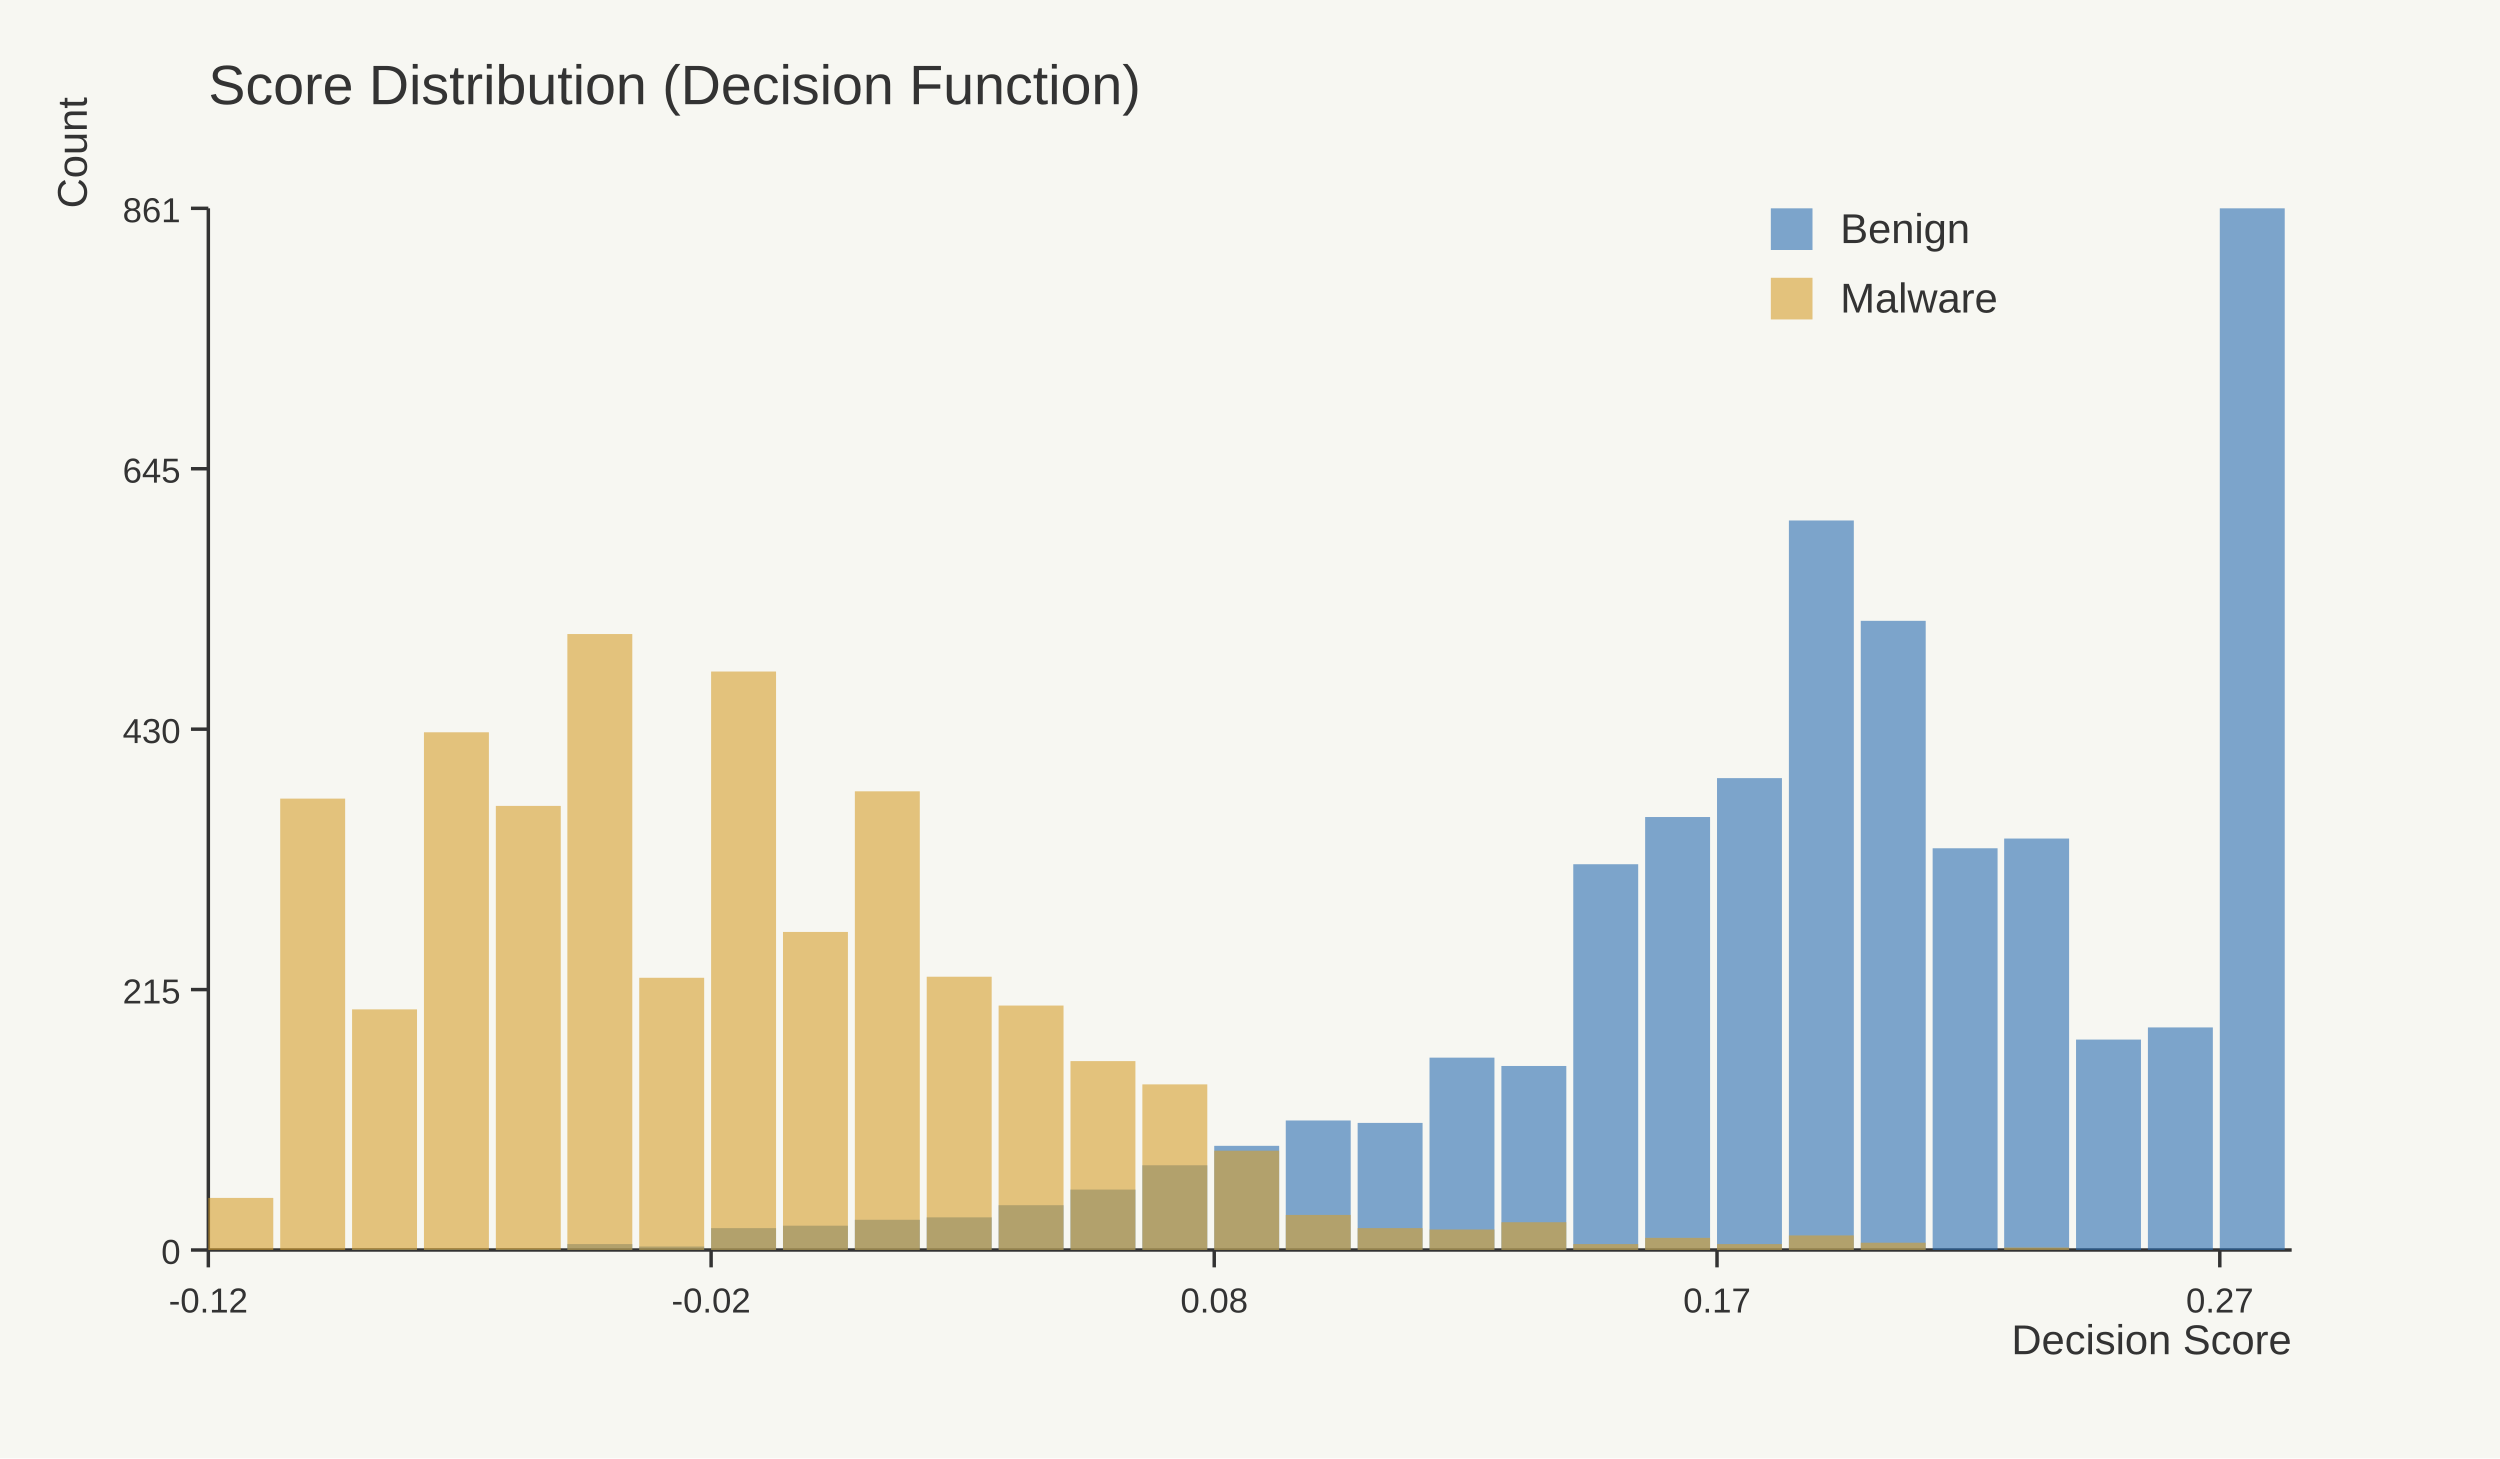
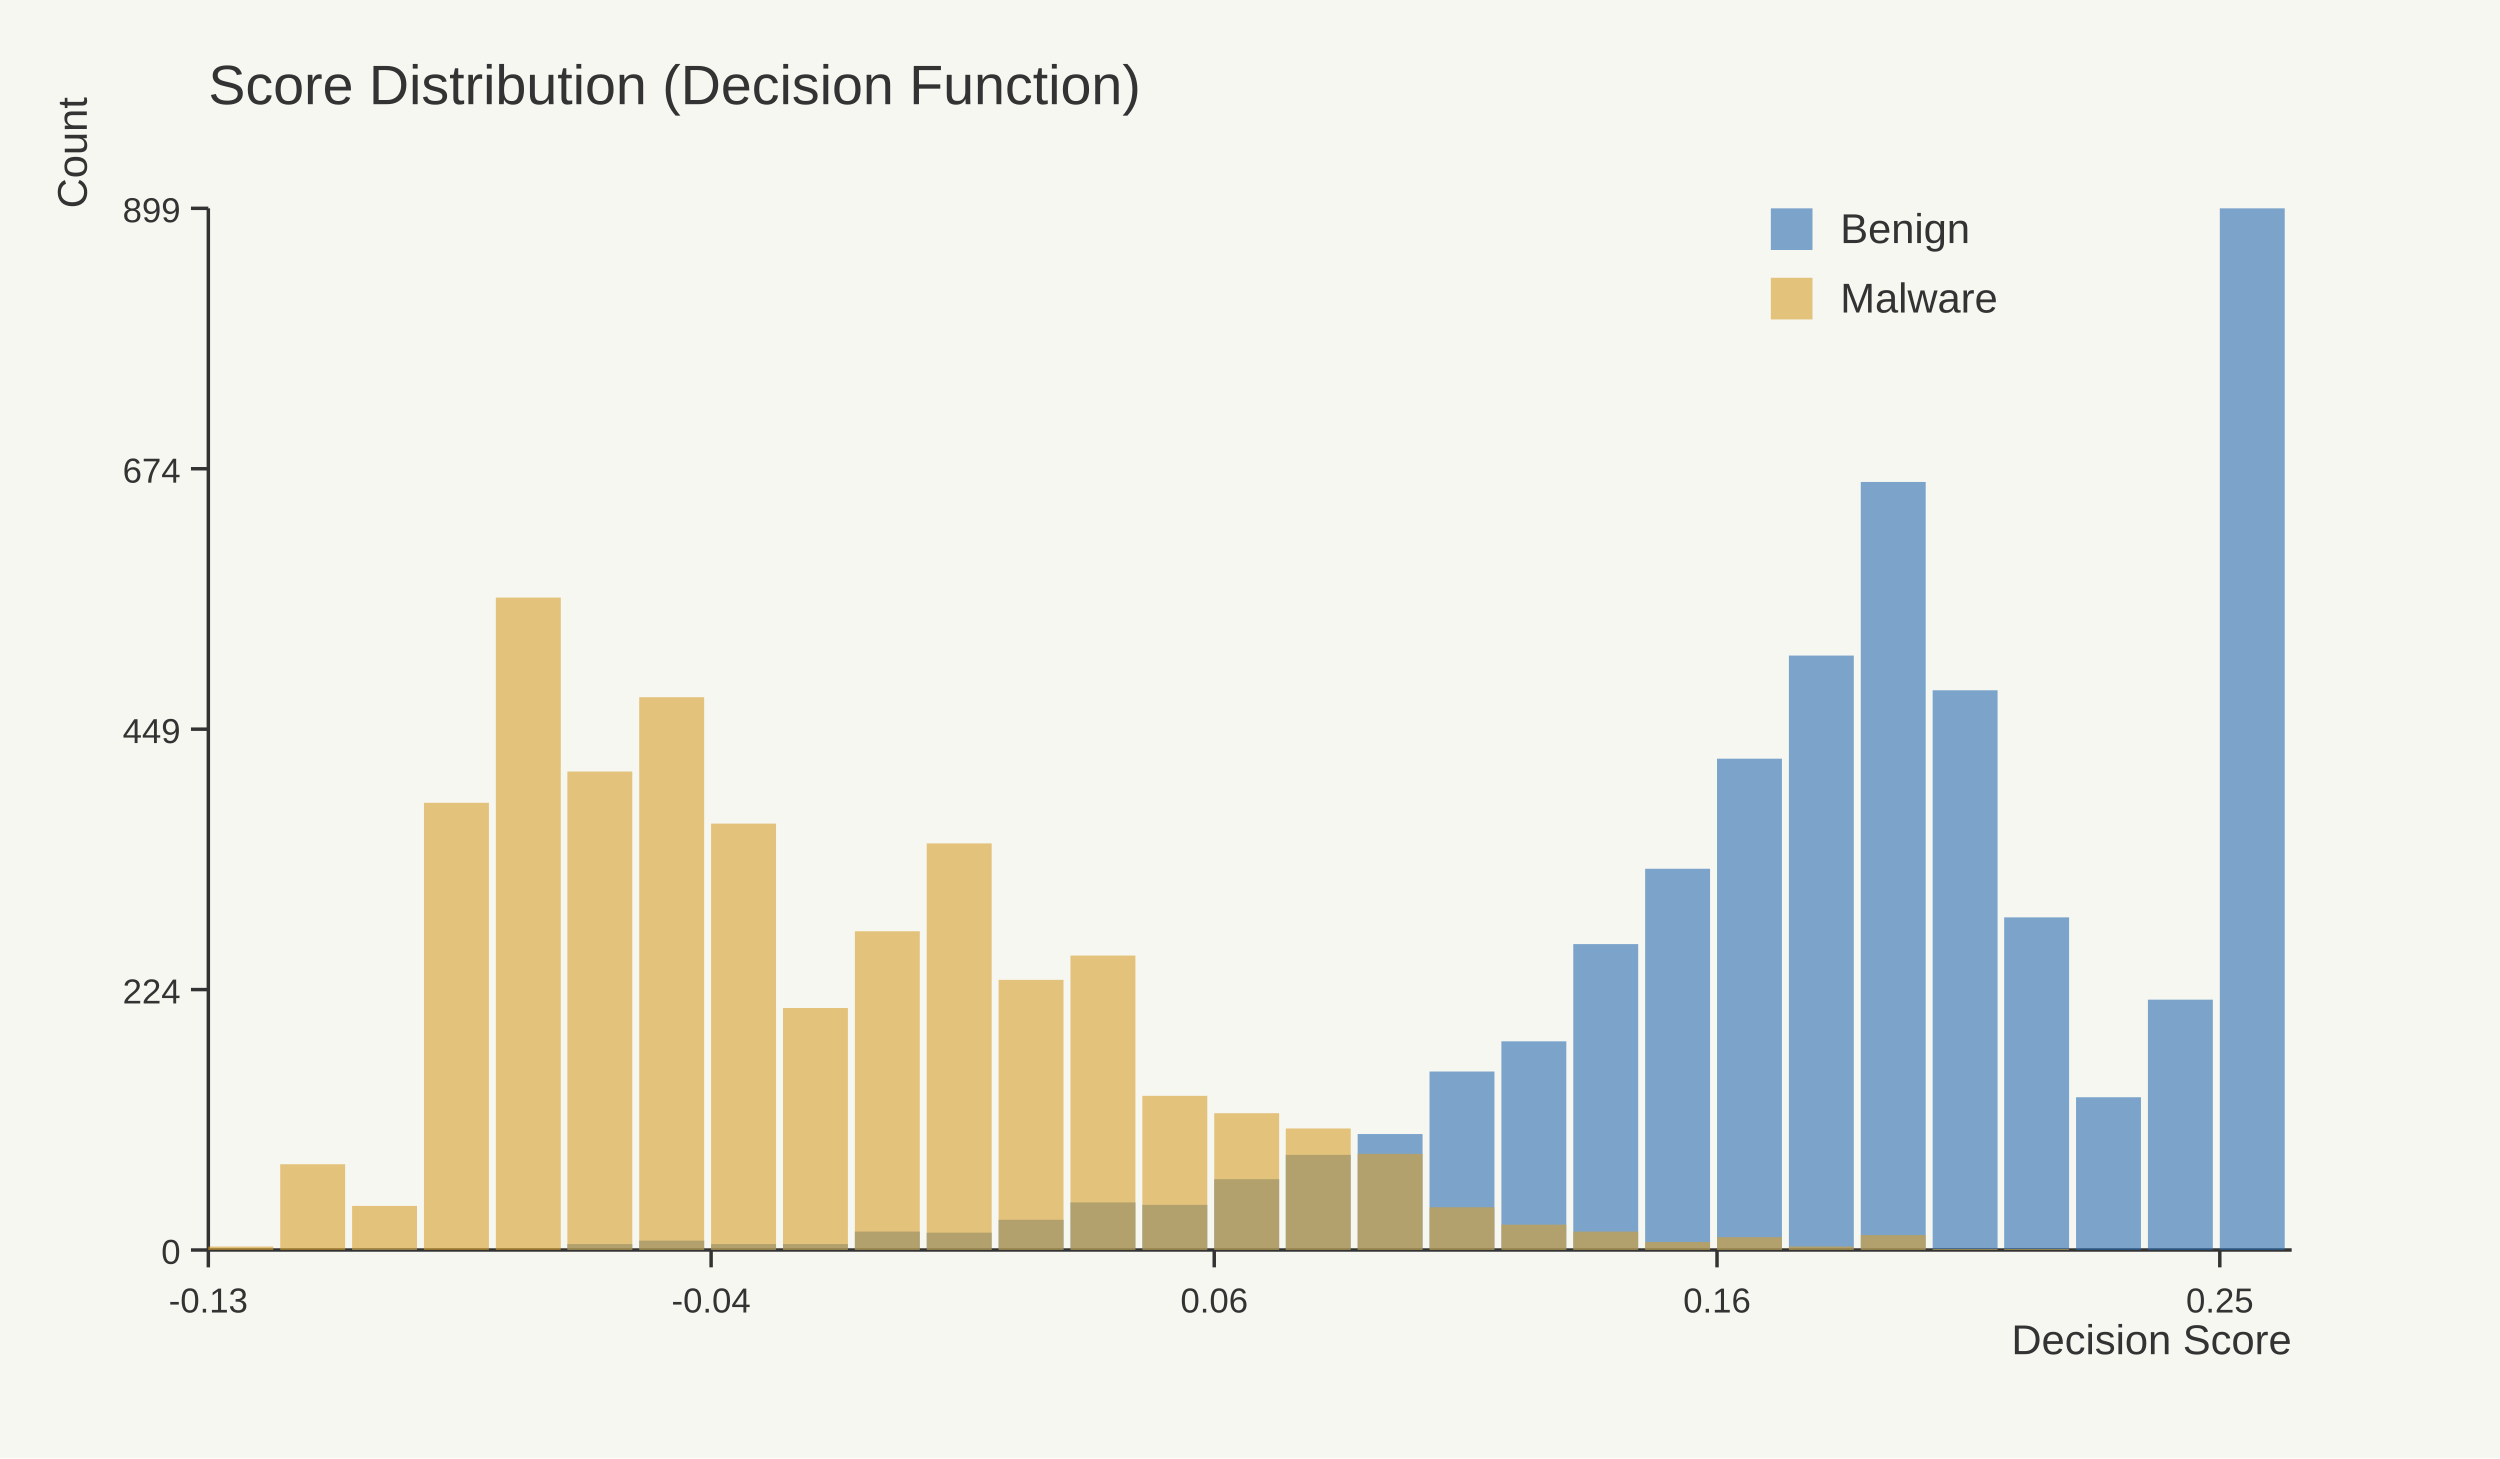
<svg xmlns="http://www.w3.org/2000/svg" width="720" height="420" viewBox="0 0 720 420">
  <rect width="100%" height="100%" fill="#f7f7f2" />
  <text x="60" y="30" font-family="Arial" font-size="16" fill="#333">Score Distribution (Decision Function)</text>
  <line x1="60" y1="360" x2="660" y2="360" stroke="#333" stroke-width="1" />
  <line x1="60" y1="360" x2="60" y2="60" stroke="#333" stroke-width="1" />
  <line x1="60.0" y1="360" x2="60.0" y2="365" stroke="#333" stroke-width="1" />
-   <text x="60.0" y="378" font-family="Arial" font-size="10" text-anchor="middle" fill="#333">-0.12</text>
+   <text x="60.0" y="378" font-family="Arial" font-size="10" text-anchor="middle" fill="#333">-0.13</text>
  <line x1="204.8" y1="360" x2="204.8" y2="365" stroke="#333" stroke-width="1" />
-   <text x="204.8" y="378" font-family="Arial" font-size="10" text-anchor="middle" fill="#333">-0.02</text>
+   <text x="204.8" y="378" font-family="Arial" font-size="10" text-anchor="middle" fill="#333">-0.04</text>
  <line x1="349.7" y1="360" x2="349.7" y2="365" stroke="#333" stroke-width="1" />
-   <text x="349.7" y="378" font-family="Arial" font-size="10" text-anchor="middle" fill="#333">0.08</text>
+   <text x="349.7" y="378" font-family="Arial" font-size="10" text-anchor="middle" fill="#333">0.06</text>
  <line x1="494.5" y1="360" x2="494.5" y2="365" stroke="#333" stroke-width="1" />
-   <text x="494.5" y="378" font-family="Arial" font-size="10" text-anchor="middle" fill="#333">0.17</text>
+   <text x="494.5" y="378" font-family="Arial" font-size="10" text-anchor="middle" fill="#333">0.16</text>
  <line x1="639.3" y1="360" x2="639.3" y2="365" stroke="#333" stroke-width="1" />
-   <text x="639.3" y="378" font-family="Arial" font-size="10" text-anchor="middle" fill="#333">0.27</text>
+   <text x="639.3" y="378" font-family="Arial" font-size="10" text-anchor="middle" fill="#333">0.25</text>
  <line x1="60" y1="360.0" x2="55" y2="360.0" stroke="#333" stroke-width="1" />
  <text x="52" y="364.0" font-family="Arial" font-size="10" text-anchor="end" fill="#333">0</text>
  <line x1="60" y1="285.0" x2="55" y2="285.0" stroke="#333" stroke-width="1" />
-   <text x="52" y="289.0" font-family="Arial" font-size="10" text-anchor="end" fill="#333">215</text>
+   <text x="52" y="289.0" font-family="Arial" font-size="10" text-anchor="end" fill="#333">224</text>
  <line x1="60" y1="210.0" x2="55" y2="210.0" stroke="#333" stroke-width="1" />
-   <text x="52" y="214.0" font-family="Arial" font-size="10" text-anchor="end" fill="#333">430</text>
+   <text x="52" y="214.0" font-family="Arial" font-size="10" text-anchor="end" fill="#333">449</text>
  <line x1="60" y1="135.0" x2="55" y2="135.0" stroke="#333" stroke-width="1" />
-   <text x="52" y="139.0" font-family="Arial" font-size="10" text-anchor="end" fill="#333">645</text>
+   <text x="52" y="139.0" font-family="Arial" font-size="10" text-anchor="end" fill="#333">674</text>
  <line x1="60" y1="60.0" x2="55" y2="60.0" stroke="#333" stroke-width="1" />
-   <text x="52" y="64.0" font-family="Arial" font-size="10" text-anchor="end" fill="#333">861</text>
+   <text x="52" y="64.0" font-family="Arial" font-size="10" text-anchor="end" fill="#333">899</text>
  <rect x="60.0" y="360.0" width="18.7" height="0.0" fill="#2b6cb0" fill-opacity="0.6" />
-   <rect x="60.0" y="345.0" width="18.7" height="15.0" fill="#d69e2e" fill-opacity="0.6" />
+   <rect x="60.0" y="359.0" width="18.7" height="1.0" fill="#d69e2e" fill-opacity="0.6" />
  <rect x="80.7" y="360.0" width="18.7" height="0.0" fill="#2b6cb0" fill-opacity="0.6" />
-   <rect x="80.7" y="230.0" width="18.7" height="130.0" fill="#d69e2e" fill-opacity="0.6" />
+   <rect x="80.7" y="335.3" width="18.7" height="24.7" fill="#d69e2e" fill-opacity="0.6" />
  <rect x="101.4" y="359.7" width="18.7" height="0.3" fill="#2b6cb0" fill-opacity="0.6" />
-   <rect x="101.4" y="290.7" width="18.7" height="69.3" fill="#d69e2e" fill-opacity="0.6" />
-   <rect x="122.1" y="359.7" width="18.7" height="0.3" fill="#2b6cb0" fill-opacity="0.6" />
-   <rect x="122.1" y="210.9" width="18.7" height="149.1" fill="#d69e2e" fill-opacity="0.6" />
-   <rect x="142.8" y="359.7" width="18.7" height="0.3" fill="#2b6cb0" fill-opacity="0.6" />
-   <rect x="142.8" y="232.1" width="18.7" height="127.9" fill="#d69e2e" fill-opacity="0.6" />
+   <rect x="101.4" y="347.3" width="18.7" height="12.7" fill="#d69e2e" fill-opacity="0.6" />
+   <rect x="122.1" y="360.0" width="18.7" height="0.0" fill="#2b6cb0" fill-opacity="0.6" />
+   <rect x="122.1" y="231.2" width="18.7" height="128.8" fill="#d69e2e" fill-opacity="0.6" />
+   <rect x="142.8" y="360.0" width="18.7" height="0.0" fill="#2b6cb0" fill-opacity="0.6" />
+   <rect x="142.8" y="172.1" width="18.7" height="187.9" fill="#d69e2e" fill-opacity="0.6" />
  <rect x="163.4" y="358.3" width="18.7" height="1.7" fill="#2b6cb0" fill-opacity="0.6" />
-   <rect x="163.4" y="182.6" width="18.7" height="177.4" fill="#d69e2e" fill-opacity="0.6" />
-   <rect x="184.1" y="359.0" width="18.7" height="1.0" fill="#2b6cb0" fill-opacity="0.6" />
-   <rect x="184.1" y="281.6" width="18.7" height="78.4" fill="#d69e2e" fill-opacity="0.6" />
-   <rect x="204.8" y="353.7" width="18.7" height="6.3" fill="#2b6cb0" fill-opacity="0.6" />
-   <rect x="204.8" y="193.4" width="18.7" height="166.6" fill="#d69e2e" fill-opacity="0.6" />
-   <rect x="225.5" y="353.0" width="18.7" height="7.0" fill="#2b6cb0" fill-opacity="0.6" />
-   <rect x="225.5" y="268.4" width="18.7" height="91.6" fill="#d69e2e" fill-opacity="0.6" />
-   <rect x="246.2" y="351.3" width="18.7" height="8.7" fill="#2b6cb0" fill-opacity="0.6" />
-   <rect x="246.2" y="227.9" width="18.7" height="132.1" fill="#d69e2e" fill-opacity="0.6" />
-   <rect x="266.9" y="350.6" width="18.7" height="9.4" fill="#2b6cb0" fill-opacity="0.6" />
-   <rect x="266.9" y="281.3" width="18.7" height="78.7" fill="#d69e2e" fill-opacity="0.6" />
-   <rect x="287.6" y="347.1" width="18.7" height="12.9" fill="#2b6cb0" fill-opacity="0.6" />
-   <rect x="287.6" y="289.6" width="18.7" height="70.4" fill="#d69e2e" fill-opacity="0.6" />
-   <rect x="308.3" y="342.6" width="18.7" height="17.4" fill="#2b6cb0" fill-opacity="0.6" />
-   <rect x="308.3" y="305.6" width="18.7" height="54.4" fill="#d69e2e" fill-opacity="0.6" />
-   <rect x="329.0" y="335.6" width="18.7" height="24.4" fill="#2b6cb0" fill-opacity="0.6" />
-   <rect x="329.0" y="312.3" width="18.7" height="47.7" fill="#d69e2e" fill-opacity="0.6" />
-   <rect x="349.7" y="330.0" width="18.7" height="30.0" fill="#2b6cb0" fill-opacity="0.6" />
-   <rect x="349.7" y="331.4" width="18.7" height="28.6" fill="#d69e2e" fill-opacity="0.6" />
-   <rect x="370.3" y="322.7" width="18.7" height="37.3" fill="#2b6cb0" fill-opacity="0.6" />
-   <rect x="370.3" y="349.9" width="18.7" height="10.1" fill="#d69e2e" fill-opacity="0.6" />
-   <rect x="391.0" y="323.4" width="18.7" height="36.6" fill="#2b6cb0" fill-opacity="0.6" />
-   <rect x="391.0" y="353.7" width="18.7" height="6.3" fill="#d69e2e" fill-opacity="0.6" />
-   <rect x="411.7" y="304.6" width="18.7" height="55.4" fill="#2b6cb0" fill-opacity="0.6" />
-   <rect x="411.7" y="354.1" width="18.7" height="5.9" fill="#d69e2e" fill-opacity="0.6" />
-   <rect x="432.4" y="307.0" width="18.7" height="53.0" fill="#2b6cb0" fill-opacity="0.6" />
-   <rect x="432.4" y="352.0" width="18.7" height="8.0" fill="#d69e2e" fill-opacity="0.6" />
-   <rect x="453.1" y="248.9" width="18.7" height="111.1" fill="#2b6cb0" fill-opacity="0.6" />
-   <rect x="453.1" y="358.3" width="18.7" height="1.7" fill="#d69e2e" fill-opacity="0.6" />
-   <rect x="473.8" y="235.3" width="18.7" height="124.7" fill="#2b6cb0" fill-opacity="0.6" />
-   <rect x="473.8" y="356.5" width="18.7" height="3.5" fill="#d69e2e" fill-opacity="0.6" />
-   <rect x="494.5" y="224.1" width="18.7" height="135.9" fill="#2b6cb0" fill-opacity="0.6" />
-   <rect x="494.5" y="358.3" width="18.7" height="1.7" fill="#d69e2e" fill-opacity="0.6" />
-   <rect x="515.2" y="149.9" width="18.7" height="210.1" fill="#2b6cb0" fill-opacity="0.6" />
-   <rect x="515.2" y="355.8" width="18.7" height="4.2" fill="#d69e2e" fill-opacity="0.6" />
-   <rect x="535.9" y="178.8" width="18.7" height="181.2" fill="#2b6cb0" fill-opacity="0.6" />
-   <rect x="535.9" y="357.9" width="18.7" height="2.1" fill="#d69e2e" fill-opacity="0.6" />
-   <rect x="556.6" y="244.3" width="18.7" height="115.7" fill="#2b6cb0" fill-opacity="0.6" />
-   <rect x="556.6" y="360.0" width="18.7" height="0.0" fill="#d69e2e" fill-opacity="0.6" />
-   <rect x="577.2" y="241.5" width="18.7" height="118.5" fill="#2b6cb0" fill-opacity="0.6" />
-   <rect x="577.2" y="359.3" width="18.7" height="0.7" fill="#d69e2e" fill-opacity="0.6" />
-   <rect x="597.9" y="299.4" width="18.7" height="60.6" fill="#2b6cb0" fill-opacity="0.6" />
+   <rect x="163.4" y="222.2" width="18.7" height="137.8" fill="#d69e2e" fill-opacity="0.6" />
+   <rect x="184.1" y="357.3" width="18.7" height="2.7" fill="#2b6cb0" fill-opacity="0.6" />
+   <rect x="184.1" y="200.8" width="18.7" height="159.2" fill="#d69e2e" fill-opacity="0.6" />
+   <rect x="204.8" y="358.3" width="18.7" height="1.7" fill="#2b6cb0" fill-opacity="0.6" />
+   <rect x="204.8" y="237.2" width="18.7" height="122.8" fill="#d69e2e" fill-opacity="0.6" />
+   <rect x="225.5" y="358.3" width="18.7" height="1.7" fill="#2b6cb0" fill-opacity="0.6" />
+   <rect x="225.5" y="290.3" width="18.7" height="69.7" fill="#d69e2e" fill-opacity="0.6" />
+   <rect x="246.2" y="354.7" width="18.7" height="5.3" fill="#2b6cb0" fill-opacity="0.6" />
+   <rect x="246.2" y="268.2" width="18.7" height="91.8" fill="#d69e2e" fill-opacity="0.6" />
+   <rect x="266.9" y="355.0" width="18.7" height="5.0" fill="#2b6cb0" fill-opacity="0.6" />
+   <rect x="266.9" y="242.9" width="18.7" height="117.1" fill="#d69e2e" fill-opacity="0.6" />
+   <rect x="287.6" y="351.3" width="18.7" height="8.7" fill="#2b6cb0" fill-opacity="0.6" />
+   <rect x="287.6" y="282.2" width="18.7" height="77.8" fill="#d69e2e" fill-opacity="0.6" />
+   <rect x="308.3" y="346.3" width="18.7" height="13.7" fill="#2b6cb0" fill-opacity="0.6" />
+   <rect x="308.3" y="275.2" width="18.7" height="84.8" fill="#d69e2e" fill-opacity="0.6" />
+   <rect x="329.0" y="347.0" width="18.7" height="13.0" fill="#2b6cb0" fill-opacity="0.6" />
+   <rect x="329.0" y="315.6" width="18.7" height="44.4" fill="#d69e2e" fill-opacity="0.6" />
+   <rect x="349.7" y="339.6" width="18.7" height="20.4" fill="#2b6cb0" fill-opacity="0.6" />
+   <rect x="349.7" y="320.6" width="18.7" height="39.4" fill="#d69e2e" fill-opacity="0.6" />
+   <rect x="370.3" y="332.6" width="18.7" height="27.4" fill="#2b6cb0" fill-opacity="0.6" />
+   <rect x="370.3" y="325.0" width="18.7" height="35.0" fill="#d69e2e" fill-opacity="0.6" />
+   <rect x="391.0" y="326.6" width="18.7" height="33.4" fill="#2b6cb0" fill-opacity="0.6" />
+   <rect x="391.0" y="332.3" width="18.7" height="27.7" fill="#d69e2e" fill-opacity="0.6" />
+   <rect x="411.7" y="308.6" width="18.7" height="51.4" fill="#2b6cb0" fill-opacity="0.6" />
+   <rect x="411.7" y="347.7" width="18.7" height="12.3" fill="#d69e2e" fill-opacity="0.6" />
+   <rect x="432.4" y="299.9" width="18.7" height="60.1" fill="#2b6cb0" fill-opacity="0.6" />
+   <rect x="432.4" y="352.7" width="18.7" height="7.3" fill="#d69e2e" fill-opacity="0.6" />
+   <rect x="453.1" y="271.9" width="18.7" height="88.1" fill="#2b6cb0" fill-opacity="0.6" />
+   <rect x="453.1" y="354.7" width="18.7" height="5.3" fill="#d69e2e" fill-opacity="0.6" />
+   <rect x="473.8" y="250.2" width="18.7" height="109.8" fill="#2b6cb0" fill-opacity="0.6" />
+   <rect x="473.8" y="357.7" width="18.7" height="2.3" fill="#d69e2e" fill-opacity="0.6" />
+   <rect x="494.5" y="218.5" width="18.7" height="141.5" fill="#2b6cb0" fill-opacity="0.6" />
+   <rect x="494.5" y="356.3" width="18.7" height="3.7" fill="#d69e2e" fill-opacity="0.6" />
+   <rect x="515.2" y="188.8" width="18.7" height="171.2" fill="#2b6cb0" fill-opacity="0.6" />
+   <rect x="515.2" y="359.0" width="18.7" height="1.0" fill="#d69e2e" fill-opacity="0.6" />
+   <rect x="535.9" y="138.8" width="18.7" height="221.2" fill="#2b6cb0" fill-opacity="0.6" />
+   <rect x="535.9" y="355.7" width="18.7" height="4.3" fill="#d69e2e" fill-opacity="0.6" />
+   <rect x="556.6" y="198.8" width="18.7" height="161.2" fill="#2b6cb0" fill-opacity="0.6" />
+   <rect x="556.6" y="359.7" width="18.7" height="0.3" fill="#d69e2e" fill-opacity="0.6" />
+   <rect x="577.2" y="264.2" width="18.7" height="95.8" fill="#2b6cb0" fill-opacity="0.6" />
+   <rect x="577.2" y="359.7" width="18.7" height="0.3" fill="#d69e2e" fill-opacity="0.6" />
+   <rect x="597.9" y="316.0" width="18.7" height="44.0" fill="#2b6cb0" fill-opacity="0.6" />
  <rect x="597.9" y="360.0" width="18.7" height="0.0" fill="#d69e2e" fill-opacity="0.6" />
-   <rect x="618.6" y="295.9" width="18.7" height="64.1" fill="#2b6cb0" fill-opacity="0.6" />
+   <rect x="618.6" y="287.9" width="18.7" height="72.1" fill="#2b6cb0" fill-opacity="0.6" />
  <rect x="618.6" y="360.0" width="18.7" height="0.0" fill="#d69e2e" fill-opacity="0.6" />
  <rect x="639.3" y="60.0" width="18.7" height="300.0" fill="#2b6cb0" fill-opacity="0.6" />
  <rect x="639.3" y="360.0" width="18.7" height="0.0" fill="#d69e2e" fill-opacity="0.6" />
  <text x="660" y="390" font-family="Arial" font-size="12" text-anchor="end" fill="#333">Decision Score</text>
  <text x="25" y="60" font-family="Arial" font-size="12" fill="#333" transform="rotate(-90 25,60)">Count</text>
  <rect x="510" y="60" width="12" height="12" fill="#2b6cb0" fill-opacity="0.6" />
  <text x="530" y="70" font-family="Arial" font-size="12" fill="#333">Benign</text>
  <rect x="510" y="80" width="12" height="12" fill="#d69e2e" fill-opacity="0.6" />
  <text x="530" y="90" font-family="Arial" font-size="12" fill="#333">Malware</text>
</svg>
